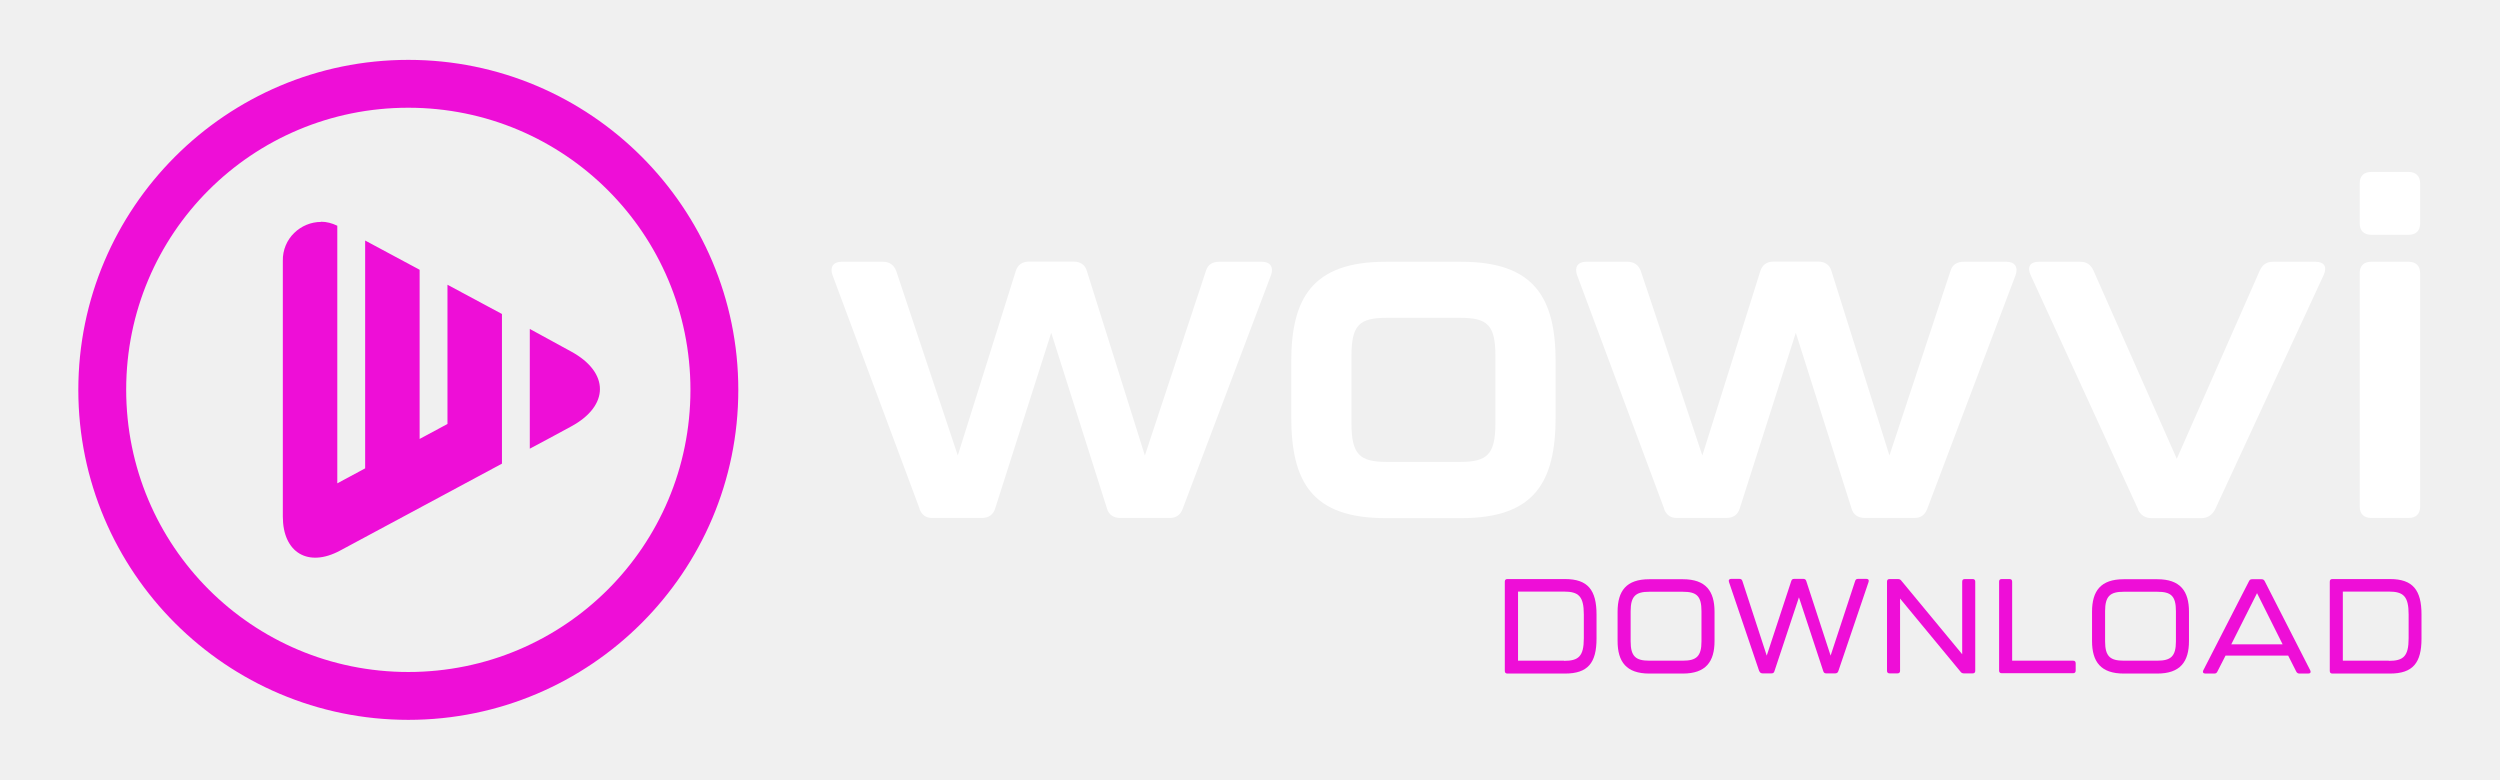
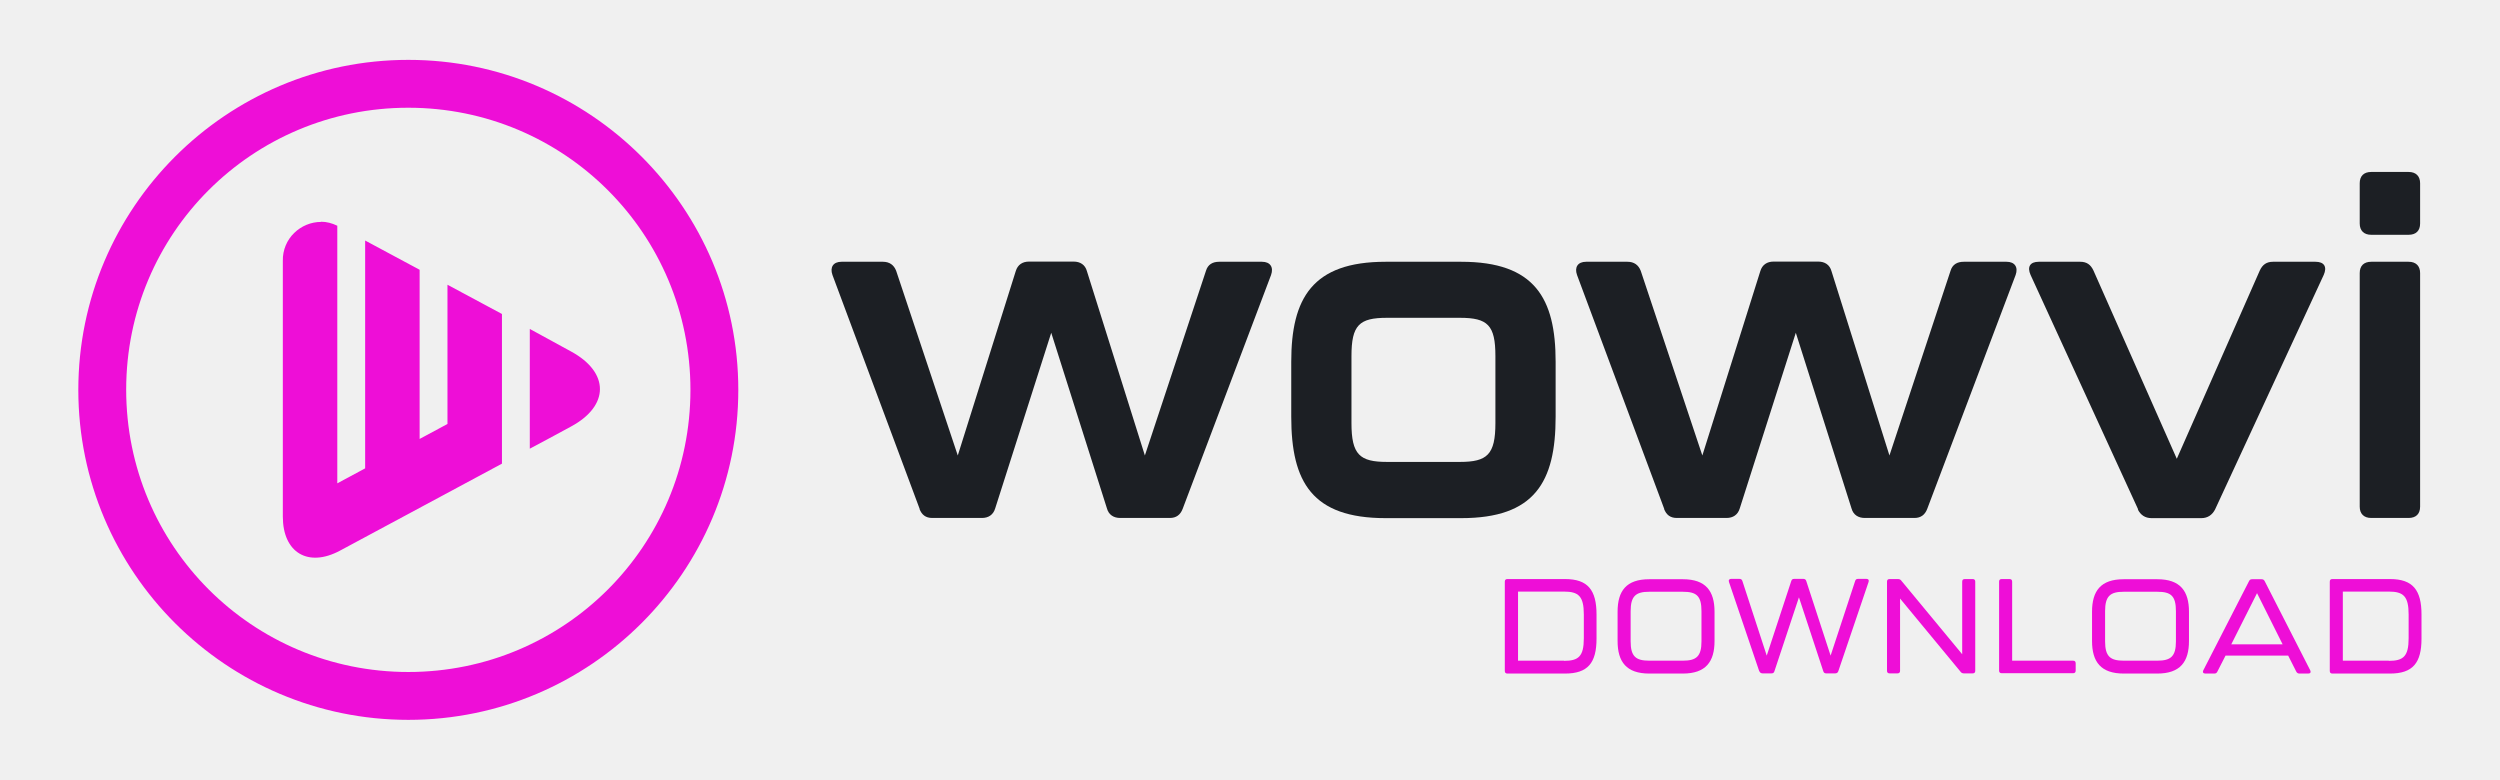
<svg xmlns="http://www.w3.org/2000/svg" id="Layer_1" data-name="Layer 1" version="1.1" viewBox="0 0 1436.4 448">
  <defs>
    <style>
-       .cls-1, .cls-2 {
-         fill: #ee0ed7;
+       .cls-1 {
+         fill: #1c1f24;
      }

      .cls-1, .cls-2, .cls-3 {
        stroke-width: 0px;
      }

-       .cls-2 {
-         fill-rule: evenodd;
+       .cls-2, .cls-3 {
+         fill: #ee0ed7;
      }

      .cls-3 {
-         fill: #fff;
+         fill-rule: evenodd;
      }
    </style>
  </defs>
-   <path class="cls-1" d="M234.6,61.9c89.7,0,162.1,72.4,162.1,162.1s-72.4,162.1-162.1,162.1-162.1-72.4-162.1-162.2S144.9,61.9,234.6,61.9ZM234.6,34.4c-104.5,0-189.6,85-189.6,189.6s85,189.6,189.6,189.6,189.6-85,189.6-189.6S339.2,34.4,234.6,34.4Z" />
-   <path class="cls-2" d="M304.4,189v68.8c5.9-3.1,14.4-7.7,23.8-12.8,22-11.9,22-31,0-43l-23.8-13ZM184.5,127.5c-11.7,0-22.3,9.5-22,22.5v146.8c0,20.7,14.5,29.4,32.8,19.6,29.8-16,59.5-32,93.1-50v-86l-31.3-16.8v80l-16,8.6v-97.2l-31.3-16.8v130.9l-16,8.6v-148c-3.1-1.5-6.2-2.3-9.3-2.3Z" />
+   <path class="cls-2" d="M234.6,61.9c89.7,0,162.1,72.4,162.1,162.1s-72.4,162.1-162.1,162.1-162.1-72.4-162.1-162.2S144.9,61.9,234.6,61.9ZM234.6,34.4c-104.5,0-189.6,85-189.6,189.6s85,189.6,189.6,189.6,189.6-85,189.6-189.6S339.2,34.4,234.6,34.4Z" />
+   <path class="cls-3" d="M304.4,189v68.8c5.9-3.1,14.4-7.7,23.8-12.8,22-11.9,22-31,0-43l-23.8-13ZM184.5,127.5c-11.7,0-22.3,9.5-22,22.5v146.8c0,20.7,14.5,29.4,32.8,19.6,29.8-16,59.5-32,93.1-50v-86l-31.3-16.8v80l-16,8.6v-97.2l-31.3-16.8v130.9l-16,8.6v-148c-3.1-1.5-6.2-2.3-9.3-2.3Z" />
  <g>
-     <path class="cls-3" d="M528.4,292.4l-50.1-134.4c-1.6-4.5.5-7.6,5.2-7.6h23.8c3.7,0,6.3,1.8,7.6,5.2l35.4,106.1,33.3-105.9c1.1-3.7,3.9-5.5,7.6-5.5h25.7c3.7,0,6.6,1.8,7.6,5.5l33.3,105.9,35.1-106.1c1.1-3.7,3.9-5.2,7.6-5.2h24.6c4.7,0,6.8,3.1,5.2,7.6l-50.8,134.4c-1.3,3.4-3.7,5.2-7.3,5.2h-28.6c-3.7,0-6.6-1.8-7.6-5.5l-32-100.9-32.2,100.9c-1.1,3.7-3.9,5.5-7.6,5.5h-28.6c-3.7,0-6-1.8-7.3-5.2Z" />
-     <path class="cls-3" d="M741.9,239.5v-31.7c0-36.4,12.1-57.4,54.2-57.4h43.5c42.2,0,54.2,21,54.2,57.4v31.7c0,37.5-12.1,58.2-54.2,58.2h-43.5c-42.2,0-54.2-20.7-54.2-58.2ZM838.8,265.4c15.7,0,20.4-4.2,20.4-22.3v-38.5c0-17.8-4.4-22-20.4-22h-41.9c-16,0-20.4,4.2-20.4,22v38.5c0,18.1,4.7,22.3,20.4,22.3h41.9Z" />
-     <path class="cls-3" d="M956.2,292.4l-50.1-134.4c-1.6-4.5.5-7.6,5.2-7.6h23.8c3.7,0,6.3,1.8,7.6,5.2l35.4,106.1,33.3-105.9c1.1-3.7,3.9-5.5,7.6-5.5h25.7c3.7,0,6.6,1.8,7.6,5.5l33.3,105.9,35.1-106.1c1.1-3.7,3.9-5.2,7.6-5.2h24.6c4.7,0,6.8,3.1,5.2,7.6l-50.8,134.4c-1.3,3.4-3.7,5.2-7.3,5.2h-28.6c-3.7,0-6.6-1.8-7.6-5.5l-32-100.9-32.2,100.9c-1.1,3.7-3.9,5.5-7.6,5.5h-28.6c-3.7,0-6-1.8-7.3-5.2Z" />
-     <path class="cls-3" d="M1228.5,292.7l-61.8-134.7c-2.1-4.7-.3-7.6,4.7-7.6h23.8c3.7,0,6,1.6,7.6,5l47.9,108.2,47.7-108.2c1.6-3.4,3.9-5,7.6-5h24.4c5,0,6.8,2.9,4.7,7.6l-62.4,134.7c-1.6,3.1-4.2,5-7.9,5h-28.6c-3.7,0-6.3-1.8-7.9-5Z" />
-     <path class="cls-3" d="M1355.8,128.4v-23.1c0-4.2,2.4-6.5,6.6-6.5h21.5c4.2,0,6.6,2.4,6.6,6.5v23.1c0,4.2-2.4,6.5-6.6,6.5h-21.5c-4.2,0-6.6-2.4-6.6-6.5ZM1355.8,291.1v-134.2c0-4.2,2.4-6.5,6.6-6.5h21.5c4.2,0,6.6,2.4,6.6,6.5v134.2c0,4.2-2.4,6.5-6.6,6.5h-21.5c-4.2,0-6.6-2.4-6.6-6.5Z" />
+     <path class="cls-1" d="M528.4,292.4l-50.1-134.4c-1.6-4.5.5-7.6,5.2-7.6h23.8c3.7,0,6.3,1.8,7.6,5.2l35.4,106.1,33.3-105.9c1.1-3.7,3.9-5.5,7.6-5.5h25.7c3.7,0,6.6,1.8,7.6,5.5l33.3,105.9,35.1-106.1c1.1-3.7,3.9-5.2,7.6-5.2h24.6c4.7,0,6.8,3.1,5.2,7.6l-50.8,134.4c-1.3,3.4-3.7,5.2-7.3,5.2h-28.6c-3.7,0-6.6-1.8-7.6-5.5l-32-100.9-32.2,100.9c-1.1,3.7-3.9,5.5-7.6,5.5h-28.6c-3.7,0-6-1.8-7.3-5.2Z" />
+     <path class="cls-1" d="M741.9,239.5v-31.7c0-36.4,12.1-57.4,54.2-57.4h43.5c42.2,0,54.2,21,54.2,57.4v31.7c0,37.5-12.1,58.2-54.2,58.2h-43.5c-42.2,0-54.2-20.7-54.2-58.2ZM838.8,265.4c15.7,0,20.4-4.2,20.4-22.3v-38.5c0-17.8-4.4-22-20.4-22h-41.9c-16,0-20.4,4.2-20.4,22v38.5c0,18.1,4.7,22.3,20.4,22.3h41.9Z" />
+     <path class="cls-1" d="M956.2,292.4l-50.1-134.4c-1.6-4.5.5-7.6,5.2-7.6h23.8c3.7,0,6.3,1.8,7.6,5.2l35.4,106.1,33.3-105.9c1.1-3.7,3.9-5.5,7.6-5.5h25.7c3.7,0,6.6,1.8,7.6,5.5l33.3,105.9,35.1-106.1c1.1-3.7,3.9-5.2,7.6-5.2h24.6c4.7,0,6.8,3.1,5.2,7.6l-50.8,134.4c-1.3,3.4-3.7,5.2-7.3,5.2h-28.6c-3.7,0-6.6-1.8-7.6-5.5l-32-100.9-32.2,100.9c-1.1,3.7-3.9,5.5-7.6,5.5h-28.6c-3.7,0-6-1.8-7.3-5.2Z" />
+     <path class="cls-1" d="M1228.5,292.7l-61.8-134.7c-2.1-4.7-.3-7.6,4.7-7.6h23.8c3.7,0,6,1.6,7.6,5l47.9,108.2,47.7-108.2c1.6-3.4,3.9-5,7.6-5h24.4c5,0,6.8,2.9,4.7,7.6l-62.4,134.7c-1.6,3.1-4.2,5-7.9,5h-28.6c-3.7,0-6.3-1.8-7.9-5Z" />
+     <path class="cls-1" d="M1355.8,128.4v-23.1c0-4.2,2.4-6.5,6.6-6.5h21.5c4.2,0,6.6,2.4,6.6,6.5v23.1c0,4.2-2.4,6.5-6.6,6.5h-21.5c-4.2,0-6.6-2.4-6.6-6.5ZM1355.8,291.1v-134.2c0-4.2,2.4-6.5,6.6-6.5h21.5c4.2,0,6.6,2.4,6.6,6.5v134.2c0,4.2-2.4,6.5-6.6,6.5h-21.5c-4.2,0-6.6-2.4-6.6-6.5Z" />
  </g>
  <g>
-     <path class="cls-1" d="M864.6,385.4v-51.2c0-1,.5-1.5,1.5-1.5h33.1c13.1,0,18.1,6.3,18.1,20.4v13.8c0,14-5,20.1-18.1,20.1h-33.1c-1,0-1.5-.5-1.5-1.5ZM898.6,379.7c8.3,0,11.4-2.5,11.4-12.9v-13.8c0-10.4-3-13.1-11.4-13.1h-26.4v39.7h26.4Z" />
-     <path class="cls-1" d="M929.4,368.3v-16.8c0-12,5-18.7,18.2-18.7h19.3c13.2,0,18.2,6.8,18.2,18.7v16.8c0,11.9-5,18.7-18.2,18.7h-19.3c-13.2,0-18.2-6.8-18.2-18.7ZM966.9,379.6c7.8,0,10.7-2.5,10.7-11.1v-17.3c0-8.8-2.8-11.2-10.7-11.2h-19.3c-7.8,0-10.7,2.5-10.7,11.2v17.3c0,8.7,3,11.1,10.7,11.1h19.3Z" />
-     <path class="cls-1" d="M1010.8,385.7l-17.4-51.3c-.4-1.1.2-1.8,1.2-1.8h4.8c.8,0,1.4.3,1.7,1.2l14,42.9,14.1-42.9c.3-.9.8-1.2,1.7-1.2h5.2c.8,0,1.4.3,1.7,1.2l14,42.9,14.1-42.9c.3-.9.8-1.2,1.7-1.2h4.8c1.1,0,1.6.7,1.2,1.8l-17.4,51.3c-.3.8-.9,1.2-1.8,1.2h-5.1c-.8,0-1.4-.3-1.7-1.2l-14-42.5-14.1,42.5c-.3.9-.8,1.2-1.7,1.2h-5.1c-.8,0-1.5-.4-1.8-1.2Z" />
-     <path class="cls-1" d="M1084.2,385.4v-51.2c0-1,.5-1.5,1.5-1.5h4.8c.8,0,1.5.3,1.9.9l35,42.3v-41.7c0-1,.5-1.5,1.5-1.5h4.5c1,0,1.5.5,1.5,1.5v51.2c0,1-.5,1.5-1.5,1.5h-5c-.8,0-1.5-.3-1.9-.9l-34.8-42.1v41.5c0,1-.5,1.5-1.5,1.5h-4.5c-1,0-1.5-.5-1.5-1.5Z" />
-     <path class="cls-1" d="M1148.6,385.4v-51.2c0-1,.5-1.5,1.5-1.5h4.5c1,0,1.5.5,1.5,1.5v45.4h35c1,0,1.5.5,1.5,1.5v4.2c0,1-.5,1.5-1.5,1.5h-41c-1,0-1.5-.5-1.5-1.5Z" />
-     <path class="cls-1" d="M1202,368.3v-16.8c0-12,5-18.7,18.2-18.7h19.3c13.2,0,18.2,6.8,18.2,18.7v16.8c0,11.9-5,18.7-18.2,18.7h-19.3c-13.2,0-18.2-6.8-18.2-18.7ZM1239.5,379.6c7.8,0,10.7-2.5,10.7-11.1v-17.3c0-8.8-2.8-11.2-10.7-11.2h-19.3c-7.8,0-10.7,2.5-10.7,11.2v17.3c0,8.7,3,11.1,10.7,11.1h19.3Z" />
-     <path class="cls-1" d="M1319.3,385.8l-4.6-9.1h-36l-4.7,9.2c-.4.8-.9,1.1-1.8,1.1h-5.1c-1.2,0-1.7-.8-1.2-1.8l26.3-51.3c.4-.8.9-1.1,1.8-1.1h5.4c.8,0,1.4.3,1.8,1.1l26.2,51.3c.5,1.1,0,1.8-1.2,1.8h-5.1c-.8,0-1.4-.4-1.8-1.2ZM1311.5,370.2l-14.7-29.4-14.8,29.4h29.5Z" />
-     <path class="cls-1" d="M1338.6,385.4v-51.2c0-1,.5-1.5,1.5-1.5h33.1c13.1,0,18.1,6.3,18.1,20.4v13.8c0,14-5,20.1-18.1,20.1h-33.1c-1,0-1.5-.5-1.5-1.5ZM1372.5,379.7c8.3,0,11.4-2.5,11.4-12.9v-13.8c0-10.4-3-13.1-11.4-13.1h-26.4v39.7h26.4Z" />
+     <path class="cls-2" d="M864.6,385.4v-51.2c0-1,.5-1.5,1.5-1.5h33.1c13.1,0,18.1,6.3,18.1,20.4v13.8c0,14-5,20.1-18.1,20.1h-33.1c-1,0-1.5-.5-1.5-1.5ZM898.6,379.7c8.3,0,11.4-2.5,11.4-12.9v-13.8c0-10.4-3-13.1-11.4-13.1h-26.4v39.7h26.4Z" />
+     <path class="cls-2" d="M929.4,368.3v-16.8c0-12,5-18.7,18.2-18.7h19.3c13.2,0,18.2,6.8,18.2,18.7v16.8c0,11.9-5,18.7-18.2,18.7h-19.3c-13.2,0-18.2-6.8-18.2-18.7ZM966.9,379.6c7.8,0,10.7-2.5,10.7-11.1v-17.3c0-8.8-2.8-11.2-10.7-11.2h-19.3c-7.8,0-10.7,2.5-10.7,11.2v17.3c0,8.7,3,11.1,10.7,11.1h19.3Z" />
+     <path class="cls-2" d="M1010.8,385.7l-17.4-51.3c-.4-1.1.2-1.8,1.2-1.8h4.8c.8,0,1.4.3,1.7,1.2l14,42.9,14.1-42.9c.3-.9.8-1.2,1.7-1.2h5.2c.8,0,1.4.3,1.7,1.2l14,42.9,14.1-42.9c.3-.9.8-1.2,1.7-1.2h4.8c1.1,0,1.6.7,1.2,1.8l-17.4,51.3c-.3.8-.9,1.2-1.8,1.2h-5.1c-.8,0-1.4-.3-1.7-1.2l-14-42.5-14.1,42.5c-.3.9-.8,1.2-1.7,1.2h-5.1c-.8,0-1.5-.4-1.8-1.2Z" />
+     <path class="cls-2" d="M1084.2,385.4v-51.2c0-1,.5-1.5,1.5-1.5h4.8c.8,0,1.5.3,1.9.9l35,42.3v-41.7c0-1,.5-1.5,1.5-1.5h4.5c1,0,1.5.5,1.5,1.5v51.2c0,1-.5,1.5-1.5,1.5h-5c-.8,0-1.5-.3-1.9-.9l-34.8-42.1v41.5c0,1-.5,1.5-1.5,1.5h-4.5c-1,0-1.5-.5-1.5-1.5Z" />
+     <path class="cls-2" d="M1148.6,385.4v-51.2c0-1,.5-1.5,1.5-1.5h4.5c1,0,1.5.5,1.5,1.5v45.4h35c1,0,1.5.5,1.5,1.5v4.2c0,1-.5,1.5-1.5,1.5h-41c-1,0-1.5-.5-1.5-1.5Z" />
+     <path class="cls-2" d="M1202,368.3v-16.8c0-12,5-18.7,18.2-18.7h19.3c13.2,0,18.2,6.8,18.2,18.7v16.8c0,11.9-5,18.7-18.2,18.7h-19.3c-13.2,0-18.2-6.8-18.2-18.7ZM1239.5,379.6c7.8,0,10.7-2.5,10.7-11.1v-17.3c0-8.8-2.8-11.2-10.7-11.2h-19.3c-7.8,0-10.7,2.5-10.7,11.2v17.3c0,8.7,3,11.1,10.7,11.1h19.3Z" />
+     <path class="cls-2" d="M1319.3,385.8l-4.6-9.1h-36l-4.7,9.2c-.4.8-.9,1.1-1.8,1.1h-5.1c-1.2,0-1.7-.8-1.2-1.8l26.3-51.3c.4-.8.9-1.1,1.8-1.1h5.4c.8,0,1.4.3,1.8,1.1l26.2,51.3c.5,1.1,0,1.8-1.2,1.8h-5.1c-.8,0-1.4-.4-1.8-1.2ZM1311.5,370.2l-14.7-29.4-14.8,29.4h29.5Z" />
+     <path class="cls-2" d="M1338.6,385.4v-51.2c0-1,.5-1.5,1.5-1.5h33.1c13.1,0,18.1,6.3,18.1,20.4v13.8c0,14-5,20.1-18.1,20.1h-33.1c-1,0-1.5-.5-1.5-1.5ZM1372.5,379.7c8.3,0,11.4-2.5,11.4-12.9v-13.8c0-10.4-3-13.1-11.4-13.1h-26.4v39.7h26.4Z" />
  </g>
</svg>
